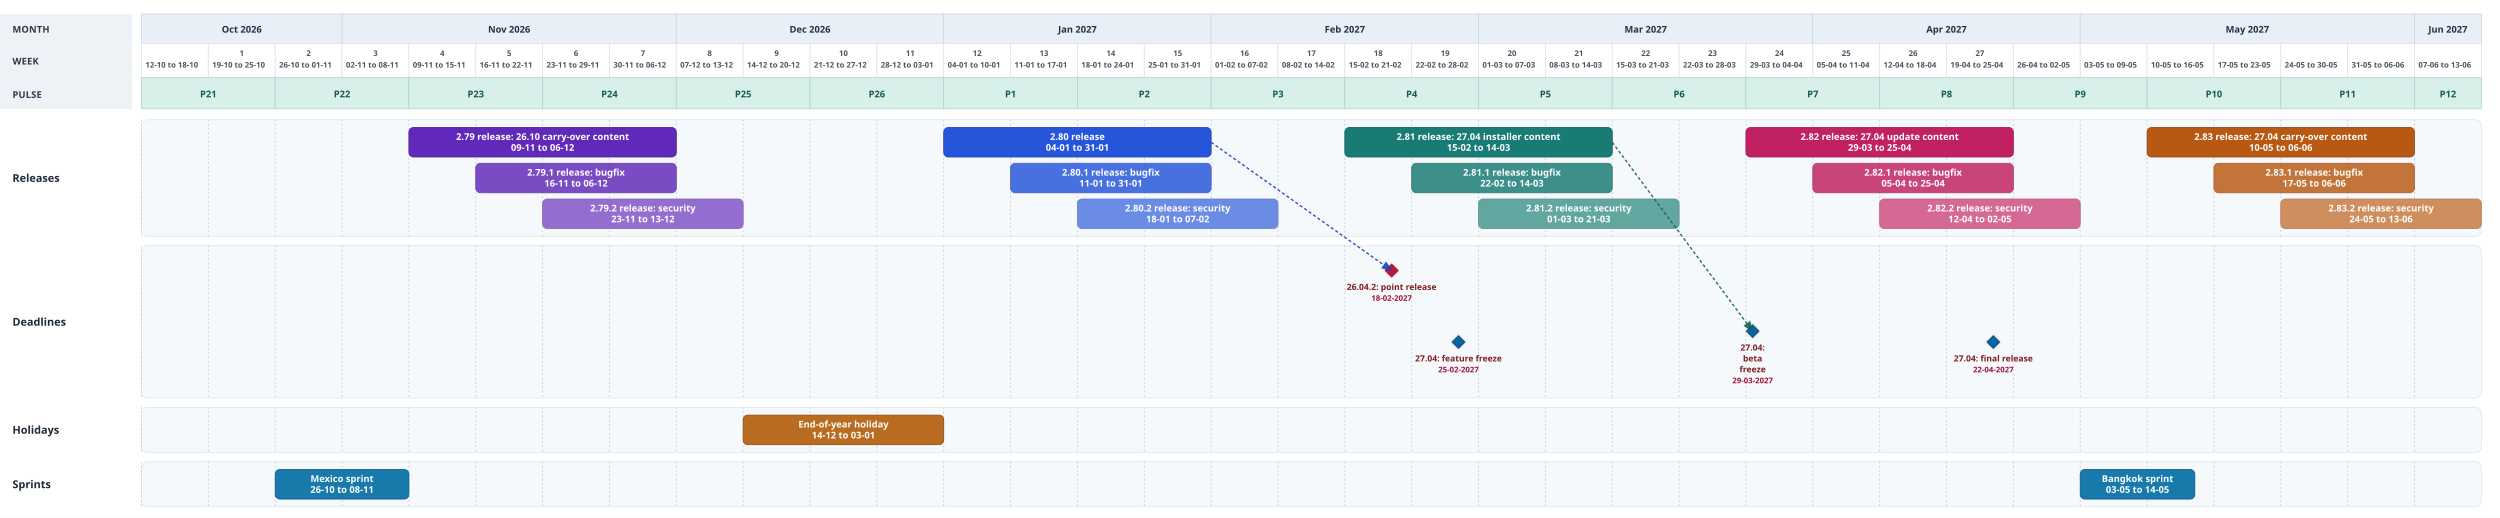
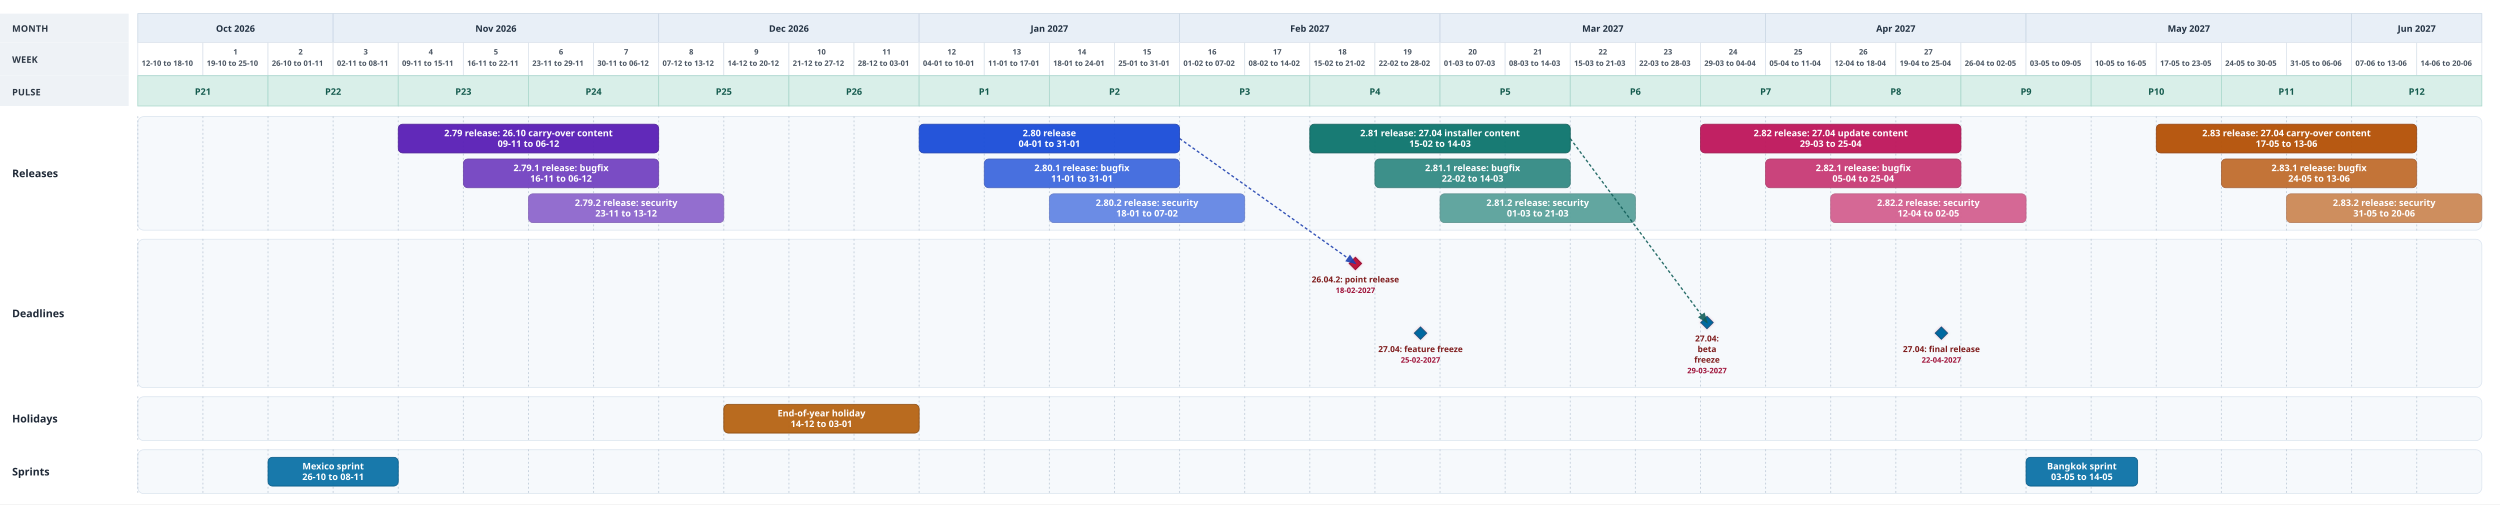
- <svg xmlns="http://www.w3.org/2000/svg" class="timeline-svg" width="3216" height="666" role="img" aria-label="Release timeline" id="timelineSvg">
+ <svg xmlns="http://www.w3.org/2000/svg" class="timeline-svg" width="3302" height="666" role="img" aria-label="Release timeline" id="timelineSvg">
  <style>
    .timeline-svg {
      background: linear-gradient(180deg, #ffffff 0%, #f9fbfd 100%);
    }
    .row-label-bg { fill: #eef2f6; }
    .row-label-text { fill: #2d3845; font-size: 12px; font-weight: 700; letter-spacing: 0.02em; font-family: "IBM Plex Sans", "Segoe UI", sans-serif; }
    .month-cell { fill: #e8eff7; stroke: #cbd7e5; stroke-width: 1; }
    .month-text { fill: #223142; font-size: 12px; font-weight: 700; text-anchor: middle; font-family: "IBM Plex Sans", "Segoe UI", sans-serif; }
    .week-cell { fill: #ffffff; stroke: #dde4ec; stroke-width: 1; }
    .week-text { fill: #4a5562; font-size: 10px; font-weight: 600; font-family: "IBM Plex Sans", "Segoe UI", sans-serif; }
    .week-text-top { text-anchor: middle; }
    .pulse-cell { fill: #d9efe9; stroke: #a9d7cc; stroke-width: 1; }
    .pulse-text { fill: #145a4d; font-size: 12px; font-weight: 700; text-anchor: middle; dominant-baseline: middle; font-family: "IBM Plex Sans", "Segoe UI", sans-serif; }
    .week-divider { stroke: #c5d0dc; stroke-width: 1.25; stroke-dasharray: 1.5 4; stroke-linecap: round; }
    .lane-band { fill: #f6f9fc; stroke: #dce5ef; stroke-width: 1; }
    .lane-name { fill: #1f2937; font-size: 14px; font-weight: 700; font-family: "IBM Plex Sans", "Segoe UI", sans-serif; }
    .item { stroke-width: 1; fill-opacity: 0.96; }
    .item.base { fill: #5f6975; stroke: #4b5563; }
    .item.sprint { fill: #0f74a8; stroke: #075985; }
    .item.release { fill: #6d28d9; stroke: #5b21b6; }
    .item.holiday { fill: #b66516; stroke: #8a4a0f; }
    /* Enhanced deadline styling */
    .milestone-deadline { 
      fill: #be123c; 
      stroke: #9f1239; 
      stroke-width: 1.5;
      filter: url(#deadline-glow);
    }
    .milestone-deadline:hover { 
      fill: #dc2626; 
      stroke: #991b1b; 
      stroke-width: 2;
    }
    .item-label-inside { fill: #ffffff; font-size: 12px; font-weight: 700; pointer-events: none; font-family: "IBM Plex Sans", "Segoe UI", sans-serif; }
    .item-label-centered { text-anchor: middle; }
    .item-label-inside.deadline-label {
      fill: #7f1d1d;
      font-size: 11px;
      font-weight: 700;
    }
    .item-label-inside.deadline-label-date {
      fill: #9f1239;
      font-size: 10px;
      font-weight: 600;
    }
    .link-line { stroke-width: 1.8; stroke-dasharray: 4 3; fill: none; opacity: 0.9; }
  </style>
  <rect width="100%" height="100%" fill="#ffffff" />
  <defs>
    <marker id="arrowhead" markerWidth="8" markerHeight="6" refX="7" refY="3" orient="auto" markerUnits="strokeWidth">
      <path d="M0,0 L8,3 L0,6 z" fill="context-stroke" />
    </marker>
    <filter id="deadline-glow" x="-50%" y="-50%" width="200%" height="200%">
      <feGaussianBlur in="SourceAlpha" stdDeviation="2" result="blur" />
      <feOffset in="blur" dx="0" dy="0" result="offsetBlur" />
      <feFlood flood-color="#be123c" flood-opacity="0.3" result="glowColor" />
      <feComposite in="glowColor" in2="offsetBlur" operator="in" result="softGlow" />
      <feMerge>
        <feMergeNode in="softGlow" />
        <feMergeNode in="SourceGraphic" />
      </feMerge>
    </filter>
  </defs>
  <rect class="row-label-bg" x="0" y="18" width="170" height="38" />
  <rect class="row-label-bg" x="0" y="56" width="170" height="44" />
  <rect class="row-label-bg" x="0" y="100" width="170" height="40" />
  <text class="row-label-text" x="16" y="42">MONTH</text>
  <text class="row-label-text" x="16" y="83">WEEK</text>
  <text class="row-label-text" x="16" y="126">PULSE</text>
  <rect class="month-cell" x="182" y="18" width="258" height="38" />
  <text class="month-text" x="311.0" y="42">Oct 2026</text>
  <rect class="month-cell" x="440" y="18" width="430" height="38" />
  <text class="month-text" x="655.0" y="42">Nov 2026</text>
  <rect class="month-cell" x="870" y="18" width="344" height="38" />
  <text class="month-text" x="1042.0" y="42">Dec 2026</text>
  <rect class="month-cell" x="1214" y="18" width="344" height="38" />
  <text class="month-text" x="1386.0" y="42">Jan 2027</text>
  <rect class="month-cell" x="1558" y="18" width="344" height="38" />
  <text class="month-text" x="1730.0" y="42">Feb 2027</text>
  <rect class="month-cell" x="1902" y="18" width="430" height="38" />
  <text class="month-text" x="2117.0" y="42">Mar 2027</text>
  <rect class="month-cell" x="2332" y="18" width="344" height="38" />
  <text class="month-text" x="2504.0" y="42">Apr 2027</text>
  <rect class="month-cell" x="2676" y="18" width="430" height="38" />
  <text class="month-text" x="2891.0" y="42">May 2027</text>
-   <rect class="month-cell" x="3106" y="18" width="86" height="38" />
-   <text class="month-text" x="3149.0" y="42">Jun 2027</text>
+   <rect class="month-cell" x="3106" y="18" width="172" height="38" />
+   <text class="month-text" x="3192.0" y="42">Jun 2027</text>
  <rect class="week-cell" x="182" y="56" width="86" height="44" />
  <text class="week-text week-text-top" x="225.0" y="72" />
  <text class="week-text" x="187" y="87">12-10 to 18-10</text>
  <rect class="week-cell" x="268" y="56" width="86" height="44" />
  <text class="week-text week-text-top" x="311.0" y="72">1</text>
  <text class="week-text" x="273" y="87">19-10 to 25-10</text>
  <rect class="week-cell" x="354" y="56" width="86" height="44" />
  <text class="week-text week-text-top" x="397.0" y="72">2</text>
  <text class="week-text" x="359" y="87">26-10 to 01-11</text>
  <rect class="week-cell" x="440" y="56" width="86" height="44" />
  <text class="week-text week-text-top" x="483.0" y="72">3</text>
  <text class="week-text" x="445" y="87">02-11 to 08-11</text>
  <rect class="week-cell" x="526" y="56" width="86" height="44" />
  <text class="week-text week-text-top" x="569.0" y="72">4</text>
  <text class="week-text" x="531" y="87">09-11 to 15-11</text>
  <rect class="week-cell" x="612" y="56" width="86" height="44" />
  <text class="week-text week-text-top" x="655.0" y="72">5</text>
  <text class="week-text" x="617" y="87">16-11 to 22-11</text>
  <rect class="week-cell" x="698" y="56" width="86" height="44" />
  <text class="week-text week-text-top" x="741.0" y="72">6</text>
  <text class="week-text" x="703" y="87">23-11 to 29-11</text>
  <rect class="week-cell" x="784" y="56" width="86" height="44" />
  <text class="week-text week-text-top" x="827.0" y="72">7</text>
  <text class="week-text" x="789" y="87">30-11 to 06-12</text>
  <rect class="week-cell" x="870" y="56" width="86" height="44" />
  <text class="week-text week-text-top" x="913.0" y="72">8</text>
  <text class="week-text" x="875" y="87">07-12 to 13-12</text>
  <rect class="week-cell" x="956" y="56" width="86" height="44" />
  <text class="week-text week-text-top" x="999.0" y="72">9</text>
  <text class="week-text" x="961" y="87">14-12 to 20-12</text>
  <rect class="week-cell" x="1042" y="56" width="86" height="44" />
  <text class="week-text week-text-top" x="1085.0" y="72">10</text>
  <text class="week-text" x="1047" y="87">21-12 to 27-12</text>
  <rect class="week-cell" x="1128" y="56" width="86" height="44" />
  <text class="week-text week-text-top" x="1171.0" y="72">11</text>
  <text class="week-text" x="1133" y="87">28-12 to 03-01</text>
  <rect class="week-cell" x="1214" y="56" width="86" height="44" />
  <text class="week-text week-text-top" x="1257.0" y="72">12</text>
  <text class="week-text" x="1219" y="87">04-01 to 10-01</text>
  <rect class="week-cell" x="1300" y="56" width="86" height="44" />
  <text class="week-text week-text-top" x="1343.0" y="72">13</text>
  <text class="week-text" x="1305" y="87">11-01 to 17-01</text>
  <rect class="week-cell" x="1386" y="56" width="86" height="44" />
  <text class="week-text week-text-top" x="1429.0" y="72">14</text>
  <text class="week-text" x="1391" y="87">18-01 to 24-01</text>
  <rect class="week-cell" x="1472" y="56" width="86" height="44" />
  <text class="week-text week-text-top" x="1515.0" y="72">15</text>
  <text class="week-text" x="1477" y="87">25-01 to 31-01</text>
  <rect class="week-cell" x="1558" y="56" width="86" height="44" />
  <text class="week-text week-text-top" x="1601.0" y="72">16</text>
  <text class="week-text" x="1563" y="87">01-02 to 07-02</text>
  <rect class="week-cell" x="1644" y="56" width="86" height="44" />
  <text class="week-text week-text-top" x="1687.0" y="72">17</text>
  <text class="week-text" x="1649" y="87">08-02 to 14-02</text>
  <rect class="week-cell" x="1730" y="56" width="86" height="44" />
  <text class="week-text week-text-top" x="1773.0" y="72">18</text>
  <text class="week-text" x="1735" y="87">15-02 to 21-02</text>
  <rect class="week-cell" x="1816" y="56" width="86" height="44" />
  <text class="week-text week-text-top" x="1859.0" y="72">19</text>
  <text class="week-text" x="1821" y="87">22-02 to 28-02</text>
  <rect class="week-cell" x="1902" y="56" width="86" height="44" />
  <text class="week-text week-text-top" x="1945.0" y="72">20</text>
  <text class="week-text" x="1907" y="87">01-03 to 07-03</text>
  <rect class="week-cell" x="1988" y="56" width="86" height="44" />
  <text class="week-text week-text-top" x="2031.0" y="72">21</text>
  <text class="week-text" x="1993" y="87">08-03 to 14-03</text>
  <rect class="week-cell" x="2074" y="56" width="86" height="44" />
  <text class="week-text week-text-top" x="2117.0" y="72">22</text>
  <text class="week-text" x="2079" y="87">15-03 to 21-03</text>
  <rect class="week-cell" x="2160" y="56" width="86" height="44" />
  <text class="week-text week-text-top" x="2203.0" y="72">23</text>
  <text class="week-text" x="2165" y="87">22-03 to 28-03</text>
  <rect class="week-cell" x="2246" y="56" width="86" height="44" />
  <text class="week-text week-text-top" x="2289.0" y="72">24</text>
  <text class="week-text" x="2251" y="87">29-03 to 04-04</text>
  <rect class="week-cell" x="2332" y="56" width="86" height="44" />
  <text class="week-text week-text-top" x="2375.0" y="72">25</text>
  <text class="week-text" x="2337" y="87">05-04 to 11-04</text>
  <rect class="week-cell" x="2418" y="56" width="86" height="44" />
  <text class="week-text week-text-top" x="2461.0" y="72">26</text>
  <text class="week-text" x="2423" y="87">12-04 to 18-04</text>
  <rect class="week-cell" x="2504" y="56" width="86" height="44" />
  <text class="week-text week-text-top" x="2547.0" y="72">27</text>
  <text class="week-text" x="2509" y="87">19-04 to 25-04</text>
  <rect class="week-cell" x="2590" y="56" width="86" height="44" />
  <text class="week-text week-text-top" x="2633.0" y="72" />
  <text class="week-text" x="2595" y="87">26-04 to 02-05</text>
  <rect class="week-cell" x="2676" y="56" width="86" height="44" />
  <text class="week-text week-text-top" x="2719.0" y="72" />
  <text class="week-text" x="2681" y="87">03-05 to 09-05</text>
  <rect class="week-cell" x="2762" y="56" width="86" height="44" />
  <text class="week-text week-text-top" x="2805.0" y="72" />
  <text class="week-text" x="2767" y="87">10-05 to 16-05</text>
  <rect class="week-cell" x="2848" y="56" width="86" height="44" />
  <text class="week-text week-text-top" x="2891.0" y="72" />
  <text class="week-text" x="2853" y="87">17-05 to 23-05</text>
  <rect class="week-cell" x="2934" y="56" width="86" height="44" />
  <text class="week-text week-text-top" x="2977.0" y="72" />
  <text class="week-text" x="2939" y="87">24-05 to 30-05</text>
  <rect class="week-cell" x="3020" y="56" width="86" height="44" />
  <text class="week-text week-text-top" x="3063.0" y="72" />
  <text class="week-text" x="3025" y="87">31-05 to 06-06</text>
  <rect class="week-cell" x="3106" y="56" width="86" height="44" />
  <text class="week-text week-text-top" x="3149.0" y="72" />
  <text class="week-text" x="3111" y="87">07-06 to 13-06</text>
+   <rect class="week-cell" x="3192" y="56" width="86" height="44" />
+   <text class="week-text week-text-top" x="3235.0" y="72" />
+   <text class="week-text" x="3197" y="87">14-06 to 20-06</text>
  <rect class="pulse-cell" x="182" y="100" width="172" height="40" />
  <text class="pulse-text" x="268.0" y="121.0">P21</text>
  <rect class="pulse-cell" x="354" y="100" width="172" height="40" />
  <text class="pulse-text" x="440.0" y="121.0">P22</text>
  <rect class="pulse-cell" x="526" y="100" width="172" height="40" />
  <text class="pulse-text" x="612.0" y="121.0">P23</text>
  <rect class="pulse-cell" x="698" y="100" width="172" height="40" />
  <text class="pulse-text" x="784.0" y="121.0">P24</text>
  <rect class="pulse-cell" x="870" y="100" width="172" height="40" />
  <text class="pulse-text" x="956.0" y="121.0">P25</text>
  <rect class="pulse-cell" x="1042" y="100" width="172" height="40" />
  <text class="pulse-text" x="1128.0" y="121.0">P26</text>
  <rect class="pulse-cell" x="1214" y="100" width="172" height="40" />
  <text class="pulse-text" x="1300.0" y="121.0">P1</text>
  <rect class="pulse-cell" x="1386" y="100" width="172" height="40" />
  <text class="pulse-text" x="1472.0" y="121.0">P2</text>
  <rect class="pulse-cell" x="1558" y="100" width="172" height="40" />
  <text class="pulse-text" x="1644.0" y="121.0">P3</text>
  <rect class="pulse-cell" x="1730" y="100" width="172" height="40" />
  <text class="pulse-text" x="1816.0" y="121.0">P4</text>
  <rect class="pulse-cell" x="1902" y="100" width="172" height="40" />
  <text class="pulse-text" x="1988.0" y="121.0">P5</text>
  <rect class="pulse-cell" x="2074" y="100" width="172" height="40" />
  <text class="pulse-text" x="2160.0" y="121.0">P6</text>
  <rect class="pulse-cell" x="2246" y="100" width="172" height="40" />
  <text class="pulse-text" x="2332.0" y="121.0">P7</text>
  <rect class="pulse-cell" x="2418" y="100" width="172" height="40" />
  <text class="pulse-text" x="2504.0" y="121.0">P8</text>
  <rect class="pulse-cell" x="2590" y="100" width="172" height="40" />
  <text class="pulse-text" x="2676.0" y="121.0">P9</text>
  <rect class="pulse-cell" x="2762" y="100" width="172" height="40" />
  <text class="pulse-text" x="2848.0" y="121.0">P10</text>
  <rect class="pulse-cell" x="2934" y="100" width="172" height="40" />
  <text class="pulse-text" x="3020.0" y="121.0">P11</text>
-   <rect class="pulse-cell" x="3106" y="100" width="86" height="40" />
-   <text class="pulse-text" x="3149.0" y="121.0">P12</text>
-   <rect class="lane-band" x="182" y="154" width="3010" height="150" rx="8" />
+   <rect class="pulse-cell" x="3106" y="100" width="172" height="40" />
+   <text class="pulse-text" x="3192.0" y="121.0">P12</text>
+   <rect class="lane-band" x="182" y="154" width="3096" height="150" rx="8" />
  <text class="lane-name" x="16" y="234">Releases</text>
  <line class="week-divider" x1="182" y1="154" x2="182" y2="304" />
  <line class="week-divider" x1="268" y1="154" x2="268" y2="304" />
  <line class="week-divider" x1="354" y1="154" x2="354" y2="304" />
  <line class="week-divider" x1="440" y1="154" x2="440" y2="304" />
  <line class="week-divider" x1="526" y1="154" x2="526" y2="304" />
  <line class="week-divider" x1="612" y1="154" x2="612" y2="304" />
  <line class="week-divider" x1="698" y1="154" x2="698" y2="304" />
  <line class="week-divider" x1="784" y1="154" x2="784" y2="304" />
  <line class="week-divider" x1="870" y1="154" x2="870" y2="304" />
  <line class="week-divider" x1="956" y1="154" x2="956" y2="304" />
  <line class="week-divider" x1="1042" y1="154" x2="1042" y2="304" />
  <line class="week-divider" x1="1128" y1="154" x2="1128" y2="304" />
  <line class="week-divider" x1="1214" y1="154" x2="1214" y2="304" />
  <line class="week-divider" x1="1300" y1="154" x2="1300" y2="304" />
  <line class="week-divider" x1="1386" y1="154" x2="1386" y2="304" />
  <line class="week-divider" x1="1472" y1="154" x2="1472" y2="304" />
  <line class="week-divider" x1="1558" y1="154" x2="1558" y2="304" />
  <line class="week-divider" x1="1644" y1="154" x2="1644" y2="304" />
  <line class="week-divider" x1="1730" y1="154" x2="1730" y2="304" />
  <line class="week-divider" x1="1816" y1="154" x2="1816" y2="304" />
  <line class="week-divider" x1="1902" y1="154" x2="1902" y2="304" />
  <line class="week-divider" x1="1988" y1="154" x2="1988" y2="304" />
  <line class="week-divider" x1="2074" y1="154" x2="2074" y2="304" />
  <line class="week-divider" x1="2160" y1="154" x2="2160" y2="304" />
  <line class="week-divider" x1="2246" y1="154" x2="2246" y2="304" />
  <line class="week-divider" x1="2332" y1="154" x2="2332" y2="304" />
  <line class="week-divider" x1="2418" y1="154" x2="2418" y2="304" />
  <line class="week-divider" x1="2504" y1="154" x2="2504" y2="304" />
  <line class="week-divider" x1="2590" y1="154" x2="2590" y2="304" />
  <line class="week-divider" x1="2676" y1="154" x2="2676" y2="304" />
  <line class="week-divider" x1="2762" y1="154" x2="2762" y2="304" />
  <line class="week-divider" x1="2848" y1="154" x2="2848" y2="304" />
  <line class="week-divider" x1="2934" y1="154" x2="2934" y2="304" />
  <line class="week-divider" x1="3020" y1="154" x2="3020" y2="304" />
  <line class="week-divider" x1="3106" y1="154" x2="3106" y2="304" />
+   <line class="week-divider" x1="3192" y1="154" x2="3192" y2="304" />
  <rect class="item release" x="526.0" y="164" width="344.0" height="38" rx="6" style="fill: #5b21b6; stroke: #4c1d95;">
    </rect>
  <text class="item-label-inside item-label-centered" x="698.0" y="180">2.79 release: 26.10 carry-over content</text>
  <text class="item-label-inside item-label-centered" x="698.0" y="194">09-11 to 06-12</text>
  <rect class="item release" x="612.0" y="210" width="258.0" height="38" rx="6" style="fill: #7545c2; stroke: #6941a6;">
    </rect>
  <text class="item-label-inside item-label-centered" x="741.0" y="226">2.79.1 release: bugfix</text>
  <text class="item-label-inside item-label-centered" x="741.0" y="240">16-11 to 06-12</text>
  <rect class="item release" x="698.0" y="256" width="258.0" height="38" rx="6" style="fill: #8f68cd; stroke: #8565b7;">
    </rect>
  <text class="item-label-inside item-label-centered" x="827.0" y="272">2.79.2 release: security</text>
  <text class="item-label-inside item-label-centered" x="827.0" y="286">23-11 to 13-12</text>
  <rect class="item release" x="1214.0" y="164" width="344.0" height="38" rx="6" style="fill: #1d4ed8; stroke: #1e40af;">
    </rect>
  <text class="item-label-inside item-label-centered" x="1386.0" y="180">2.80 release</text>
  <text class="item-label-inside item-label-centered" x="1386.0" y="194">04-01 to 31-01</text>
  <rect class="item release" x="1300.0" y="210" width="258.0" height="38" rx="6" style="fill: #416ade; stroke: #425fbc;">
    </rect>
  <text class="item-label-inside item-label-centered" x="1429.0" y="226">2.80.1 release: bugfix</text>
  <text class="item-label-inside item-label-centered" x="1429.0" y="240">11-01 to 31-01</text>
  <rect class="item release" x="1386.0" y="256" width="258.0" height="38" rx="6" style="fill: #6587e4; stroke: #667dc9;">
    </rect>
  <text class="item-label-inside item-label-centered" x="1515.0" y="272">2.80.2 release: security</text>
  <text class="item-label-inside item-label-centered" x="1515.0" y="286">18-01 to 07-02</text>
  <rect class="item release" x="1730.0" y="164" width="344.0" height="38" rx="6" style="fill: #0f766e; stroke: #115e59;">
    </rect>
  <text class="item-label-inside item-label-centered" x="1902.0" y="180">2.81 release: 27.04 installer content</text>
  <text class="item-label-inside item-label-centered" x="1902.0" y="194">15-02 to 14-03</text>
  <rect class="item release" x="1816.0" y="210" width="258.0" height="38" rx="6" style="fill: #358c85; stroke: #377874;">
    </rect>
  <text class="item-label-inside item-label-centered" x="1945.0" y="226">2.81.1 release: bugfix</text>
  <text class="item-label-inside item-label-centered" x="1945.0" y="240">22-02 to 14-03</text>
  <rect class="item release" x="1902.0" y="256" width="258.0" height="38" rx="6" style="fill: #5ca29c; stroke: #5d928e;">
    </rect>
  <text class="item-label-inside item-label-centered" x="2031.0" y="272">2.81.2 release: security</text>
  <text class="item-label-inside item-label-centered" x="2031.0" y="286">01-03 to 21-03</text>
  <rect class="item release" x="2246.0" y="164" width="344.0" height="38" rx="6" style="fill: #be185d; stroke: #9d174d;">
    </rect>
  <text class="item-label-inside item-label-centered" x="2418.0" y="180">2.82 release: 27.04 update content</text>
  <text class="item-label-inside item-label-centered" x="2418.0" y="194">29-03 to 25-04</text>
  <rect class="item release" x="2332.0" y="210" width="258.0" height="38" rx="6" style="fill: #c83d77; stroke: #ad3c69;">
    </rect>
  <text class="item-label-inside item-label-centered" x="2461.0" y="226">2.82.1 release: bugfix</text>
  <text class="item-label-inside item-label-centered" x="2461.0" y="240">05-04 to 25-04</text>
  <rect class="item release" x="2418.0" y="256" width="258.0" height="38" rx="6" style="fill: #d36291; stroke: #bc6186;">
    </rect>
  <text class="item-label-inside item-label-centered" x="2547.0" y="272">2.82.2 release: security</text>
  <text class="item-label-inside item-label-centered" x="2547.0" y="286">12-04 to 02-05</text>
-   <rect class="item release" x="2762.0" y="164" width="344.0" height="38" rx="6" style="fill: #b45309; stroke: #92400e;">
-     </rect>
-   <text class="item-label-inside item-label-centered" x="2934.0" y="180">2.83 release: 27.04 carry-over content</text>
-   <text class="item-label-inside item-label-centered" x="2934.0" y="194">10-05 to 06-06</text>
-   <rect class="item release" x="2848.0" y="210" width="258.0" height="38" rx="6" style="fill: #c06f30; stroke: #a35f35;">
-     </rect>
-   <text class="item-label-inside item-label-centered" x="2977.0" y="226">2.83.1 release: bugfix</text>
-   <text class="item-label-inside item-label-centered" x="2977.0" y="240">17-05 to 06-06</text>
-   <rect class="item release" x="2934.0" y="256" width="258.0" height="38" rx="6" style="fill: #cc8a58; stroke: #b57d5b;">
-     </rect>
-   <text class="item-label-inside item-label-centered" x="3063.0" y="272">2.83.2 release: security</text>
-   <text class="item-label-inside item-label-centered" x="3063.0" y="286">24-05 to 13-06</text>
-   <rect class="lane-band" x="182" y="316" width="3010" height="196" rx="8" />
+   <rect class="item release" x="2848.0" y="164" width="344.0" height="38" rx="6" style="fill: #b45309; stroke: #92400e;">
+     </rect>
+   <text class="item-label-inside item-label-centered" x="3020.0" y="180">2.83 release: 27.04 carry-over content</text>
+   <text class="item-label-inside item-label-centered" x="3020.0" y="194">17-05 to 13-06</text>
+   <rect class="item release" x="2934.0" y="210" width="258.0" height="38" rx="6" style="fill: #c06f30; stroke: #a35f35;">
+     </rect>
+   <text class="item-label-inside item-label-centered" x="3063.0" y="226">2.83.1 release: bugfix</text>
+   <text class="item-label-inside item-label-centered" x="3063.0" y="240">24-05 to 13-06</text>
+   <rect class="item release" x="3020.0" y="256" width="258.0" height="38" rx="6" style="fill: #cc8a58; stroke: #b57d5b;">
+     </rect>
+   <text class="item-label-inside item-label-centered" x="3149.0" y="272">2.83.2 release: security</text>
+   <text class="item-label-inside item-label-centered" x="3149.0" y="286">31-05 to 20-06</text>
+   <rect class="lane-band" x="182" y="316" width="3096" height="196" rx="8" />
  <text class="lane-name" x="16" y="419">Deadlines</text>
  <line class="week-divider" x1="182" y1="316" x2="182" y2="512" />
  <line class="week-divider" x1="268" y1="316" x2="268" y2="512" />
  <line class="week-divider" x1="354" y1="316" x2="354" y2="512" />
  <line class="week-divider" x1="440" y1="316" x2="440" y2="512" />
  <line class="week-divider" x1="526" y1="316" x2="526" y2="512" />
  <line class="week-divider" x1="612" y1="316" x2="612" y2="512" />
  <line class="week-divider" x1="698" y1="316" x2="698" y2="512" />
  <line class="week-divider" x1="784" y1="316" x2="784" y2="512" />
  <line class="week-divider" x1="870" y1="316" x2="870" y2="512" />
  <line class="week-divider" x1="956" y1="316" x2="956" y2="512" />
  <line class="week-divider" x1="1042" y1="316" x2="1042" y2="512" />
  <line class="week-divider" x1="1128" y1="316" x2="1128" y2="512" />
  <line class="week-divider" x1="1214" y1="316" x2="1214" y2="512" />
  <line class="week-divider" x1="1300" y1="316" x2="1300" y2="512" />
  <line class="week-divider" x1="1386" y1="316" x2="1386" y2="512" />
  <line class="week-divider" x1="1472" y1="316" x2="1472" y2="512" />
  <line class="week-divider" x1="1558" y1="316" x2="1558" y2="512" />
  <line class="week-divider" x1="1644" y1="316" x2="1644" y2="512" />
  <line class="week-divider" x1="1730" y1="316" x2="1730" y2="512" />
  <line class="week-divider" x1="1816" y1="316" x2="1816" y2="512" />
  <line class="week-divider" x1="1902" y1="316" x2="1902" y2="512" />
  <line class="week-divider" x1="1988" y1="316" x2="1988" y2="512" />
  <line class="week-divider" x1="2074" y1="316" x2="2074" y2="512" />
  <line class="week-divider" x1="2160" y1="316" x2="2160" y2="512" />
  <line class="week-divider" x1="2246" y1="316" x2="2246" y2="512" />
  <line class="week-divider" x1="2332" y1="316" x2="2332" y2="512" />
  <line class="week-divider" x1="2418" y1="316" x2="2418" y2="512" />
  <line class="week-divider" x1="2504" y1="316" x2="2504" y2="512" />
  <line class="week-divider" x1="2590" y1="316" x2="2590" y2="512" />
  <line class="week-divider" x1="2676" y1="316" x2="2676" y2="512" />
  <line class="week-divider" x1="2762" y1="316" x2="2762" y2="512" />
  <line class="week-divider" x1="2848" y1="316" x2="2848" y2="512" />
  <line class="week-divider" x1="2934" y1="316" x2="2934" y2="512" />
  <line class="week-divider" x1="3020" y1="316" x2="3020" y2="512" />
  <line class="week-divider" x1="3106" y1="316" x2="3106" y2="512" />
+   <line class="week-divider" x1="3192" y1="316" x2="3192" y2="512" />
  <polygon class="milestone-deadline" points="1790.2,340 1798.2,348.0 1790.2,356 1782.2,348.0" style="fill: #be123c; stroke: #9f1239;">
    </polygon>
  <text class="item-label-inside item-label-centered deadline-label" x="1790.2" y="373">26.04.2: point release</text>
  <text class="item-label-inside item-label-centered deadline-label-date" x="1790.2" y="387">18-02-2027</text>
  <polygon class="milestone-deadline" points="1876.2,432 1884.2,440.0 1876.2,448 1868.2,440.0" style="fill: #0369a1; stroke: #075985;">
    </polygon>
  <text class="item-label-inside item-label-centered deadline-label" x="1876.2" y="465">27.04: feature freeze</text>
  <text class="item-label-inside item-label-centered deadline-label-date" x="1876.2" y="479">25-02-2027</text>
  <polygon class="milestone-deadline" points="2254.6,418 2262.6,426.0 2254.6,434 2246.6,426.0" style="fill: #0369a1; stroke: #075985;">
    </polygon>
  <text class="item-label-inside item-label-centered deadline-label" x="2254.6" y="451">27.04:</text>
  <text class="item-label-inside item-label-centered deadline-label" x="2254.6" y="465">beta</text>
  <text class="item-label-inside item-label-centered deadline-label" x="2254.6" y="479">freeze</text>
  <text class="item-label-inside item-label-centered deadline-label-date" x="2254.6" y="493">29-03-2027</text>
  <polygon class="milestone-deadline" points="2564.2,432 2572.2,440.0 2564.2,448 2556.2,440.0" style="fill: #0369a1; stroke: #075985;">
    </polygon>
  <text class="item-label-inside item-label-centered deadline-label" x="2564.2" y="465">27.04: final release</text>
  <text class="item-label-inside item-label-centered deadline-label-date" x="2564.2" y="479">22-04-2027</text>
-   <rect class="lane-band" x="182" y="524" width="3010" height="58" rx="8" />
+   <rect class="lane-band" x="182" y="524" width="3096" height="58" rx="8" />
  <text class="lane-name" x="16" y="558">Holidays</text>
  <line class="week-divider" x1="182" y1="524" x2="182" y2="582" />
  <line class="week-divider" x1="268" y1="524" x2="268" y2="582" />
  <line class="week-divider" x1="354" y1="524" x2="354" y2="582" />
  <line class="week-divider" x1="440" y1="524" x2="440" y2="582" />
  <line class="week-divider" x1="526" y1="524" x2="526" y2="582" />
  <line class="week-divider" x1="612" y1="524" x2="612" y2="582" />
  <line class="week-divider" x1="698" y1="524" x2="698" y2="582" />
  <line class="week-divider" x1="784" y1="524" x2="784" y2="582" />
  <line class="week-divider" x1="870" y1="524" x2="870" y2="582" />
  <line class="week-divider" x1="956" y1="524" x2="956" y2="582" />
  <line class="week-divider" x1="1042" y1="524" x2="1042" y2="582" />
  <line class="week-divider" x1="1128" y1="524" x2="1128" y2="582" />
  <line class="week-divider" x1="1214" y1="524" x2="1214" y2="582" />
  <line class="week-divider" x1="1300" y1="524" x2="1300" y2="582" />
  <line class="week-divider" x1="1386" y1="524" x2="1386" y2="582" />
  <line class="week-divider" x1="1472" y1="524" x2="1472" y2="582" />
  <line class="week-divider" x1="1558" y1="524" x2="1558" y2="582" />
  <line class="week-divider" x1="1644" y1="524" x2="1644" y2="582" />
  <line class="week-divider" x1="1730" y1="524" x2="1730" y2="582" />
  <line class="week-divider" x1="1816" y1="524" x2="1816" y2="582" />
  <line class="week-divider" x1="1902" y1="524" x2="1902" y2="582" />
  <line class="week-divider" x1="1988" y1="524" x2="1988" y2="582" />
  <line class="week-divider" x1="2074" y1="524" x2="2074" y2="582" />
  <line class="week-divider" x1="2160" y1="524" x2="2160" y2="582" />
  <line class="week-divider" x1="2246" y1="524" x2="2246" y2="582" />
  <line class="week-divider" x1="2332" y1="524" x2="2332" y2="582" />
  <line class="week-divider" x1="2418" y1="524" x2="2418" y2="582" />
  <line class="week-divider" x1="2504" y1="524" x2="2504" y2="582" />
  <line class="week-divider" x1="2590" y1="524" x2="2590" y2="582" />
  <line class="week-divider" x1="2676" y1="524" x2="2676" y2="582" />
  <line class="week-divider" x1="2762" y1="524" x2="2762" y2="582" />
  <line class="week-divider" x1="2848" y1="524" x2="2848" y2="582" />
  <line class="week-divider" x1="2934" y1="524" x2="2934" y2="582" />
  <line class="week-divider" x1="3020" y1="524" x2="3020" y2="582" />
  <line class="week-divider" x1="3106" y1="524" x2="3106" y2="582" />
+   <line class="week-divider" x1="3192" y1="524" x2="3192" y2="582" />
  <rect class="item holiday" x="956.0" y="534" width="258.0" height="38" rx="6">
    </rect>
  <text class="item-label-inside item-label-centered" x="1085.0" y="550">End-of-year holiday</text>
  <text class="item-label-inside item-label-centered" x="1085.0" y="564">14-12 to 03-01</text>
-   <rect class="lane-band" x="182" y="594" width="3010" height="58" rx="8" />
+   <rect class="lane-band" x="182" y="594" width="3096" height="58" rx="8" />
  <text class="lane-name" x="16" y="628">Sprints</text>
  <line class="week-divider" x1="182" y1="594" x2="182" y2="652" />
  <line class="week-divider" x1="268" y1="594" x2="268" y2="652" />
  <line class="week-divider" x1="354" y1="594" x2="354" y2="652" />
  <line class="week-divider" x1="440" y1="594" x2="440" y2="652" />
  <line class="week-divider" x1="526" y1="594" x2="526" y2="652" />
  <line class="week-divider" x1="612" y1="594" x2="612" y2="652" />
  <line class="week-divider" x1="698" y1="594" x2="698" y2="652" />
  <line class="week-divider" x1="784" y1="594" x2="784" y2="652" />
  <line class="week-divider" x1="870" y1="594" x2="870" y2="652" />
  <line class="week-divider" x1="956" y1="594" x2="956" y2="652" />
  <line class="week-divider" x1="1042" y1="594" x2="1042" y2="652" />
  <line class="week-divider" x1="1128" y1="594" x2="1128" y2="652" />
  <line class="week-divider" x1="1214" y1="594" x2="1214" y2="652" />
  <line class="week-divider" x1="1300" y1="594" x2="1300" y2="652" />
  <line class="week-divider" x1="1386" y1="594" x2="1386" y2="652" />
  <line class="week-divider" x1="1472" y1="594" x2="1472" y2="652" />
  <line class="week-divider" x1="1558" y1="594" x2="1558" y2="652" />
  <line class="week-divider" x1="1644" y1="594" x2="1644" y2="652" />
  <line class="week-divider" x1="1730" y1="594" x2="1730" y2="652" />
  <line class="week-divider" x1="1816" y1="594" x2="1816" y2="652" />
  <line class="week-divider" x1="1902" y1="594" x2="1902" y2="652" />
  <line class="week-divider" x1="1988" y1="594" x2="1988" y2="652" />
  <line class="week-divider" x1="2074" y1="594" x2="2074" y2="652" />
  <line class="week-divider" x1="2160" y1="594" x2="2160" y2="652" />
  <line class="week-divider" x1="2246" y1="594" x2="2246" y2="652" />
  <line class="week-divider" x1="2332" y1="594" x2="2332" y2="652" />
  <line class="week-divider" x1="2418" y1="594" x2="2418" y2="652" />
  <line class="week-divider" x1="2504" y1="594" x2="2504" y2="652" />
  <line class="week-divider" x1="2590" y1="594" x2="2590" y2="652" />
  <line class="week-divider" x1="2676" y1="594" x2="2676" y2="652" />
  <line class="week-divider" x1="2762" y1="594" x2="2762" y2="652" />
  <line class="week-divider" x1="2848" y1="594" x2="2848" y2="652" />
  <line class="week-divider" x1="2934" y1="594" x2="2934" y2="652" />
  <line class="week-divider" x1="3020" y1="594" x2="3020" y2="652" />
  <line class="week-divider" x1="3106" y1="594" x2="3106" y2="652" />
+   <line class="week-divider" x1="3192" y1="594" x2="3192" y2="652" />
  <rect class="item sprint" x="354.0" y="604" width="172.0" height="38" rx="6">
    </rect>
  <text class="item-label-inside item-label-centered" x="440.0" y="620">Mexico sprint</text>
  <text class="item-label-inside item-label-centered" x="440.0" y="634">26-10 to 08-11</text>
  <rect class="item sprint" x="2676.0" y="604" width="147.429" height="38" rx="6">
    </rect>
  <text class="item-label-inside item-label-centered" x="2749.714" y="620">Bangkok sprint</text>
  <text class="item-label-inside item-label-centered" x="2749.714" y="634">03-05 to 14-05</text>
  <line class="link-line" x1="1558.0" y1="183.0" x2="1790.2" y2="348.0" style="stroke: #1e40af;" marker-end="url(#arrowhead)" />
  <line class="link-line" x1="2074.0" y1="183.0" x2="2254.6" y2="426.0" style="stroke: #115e59;" marker-end="url(#arrowhead)" />
</svg>
